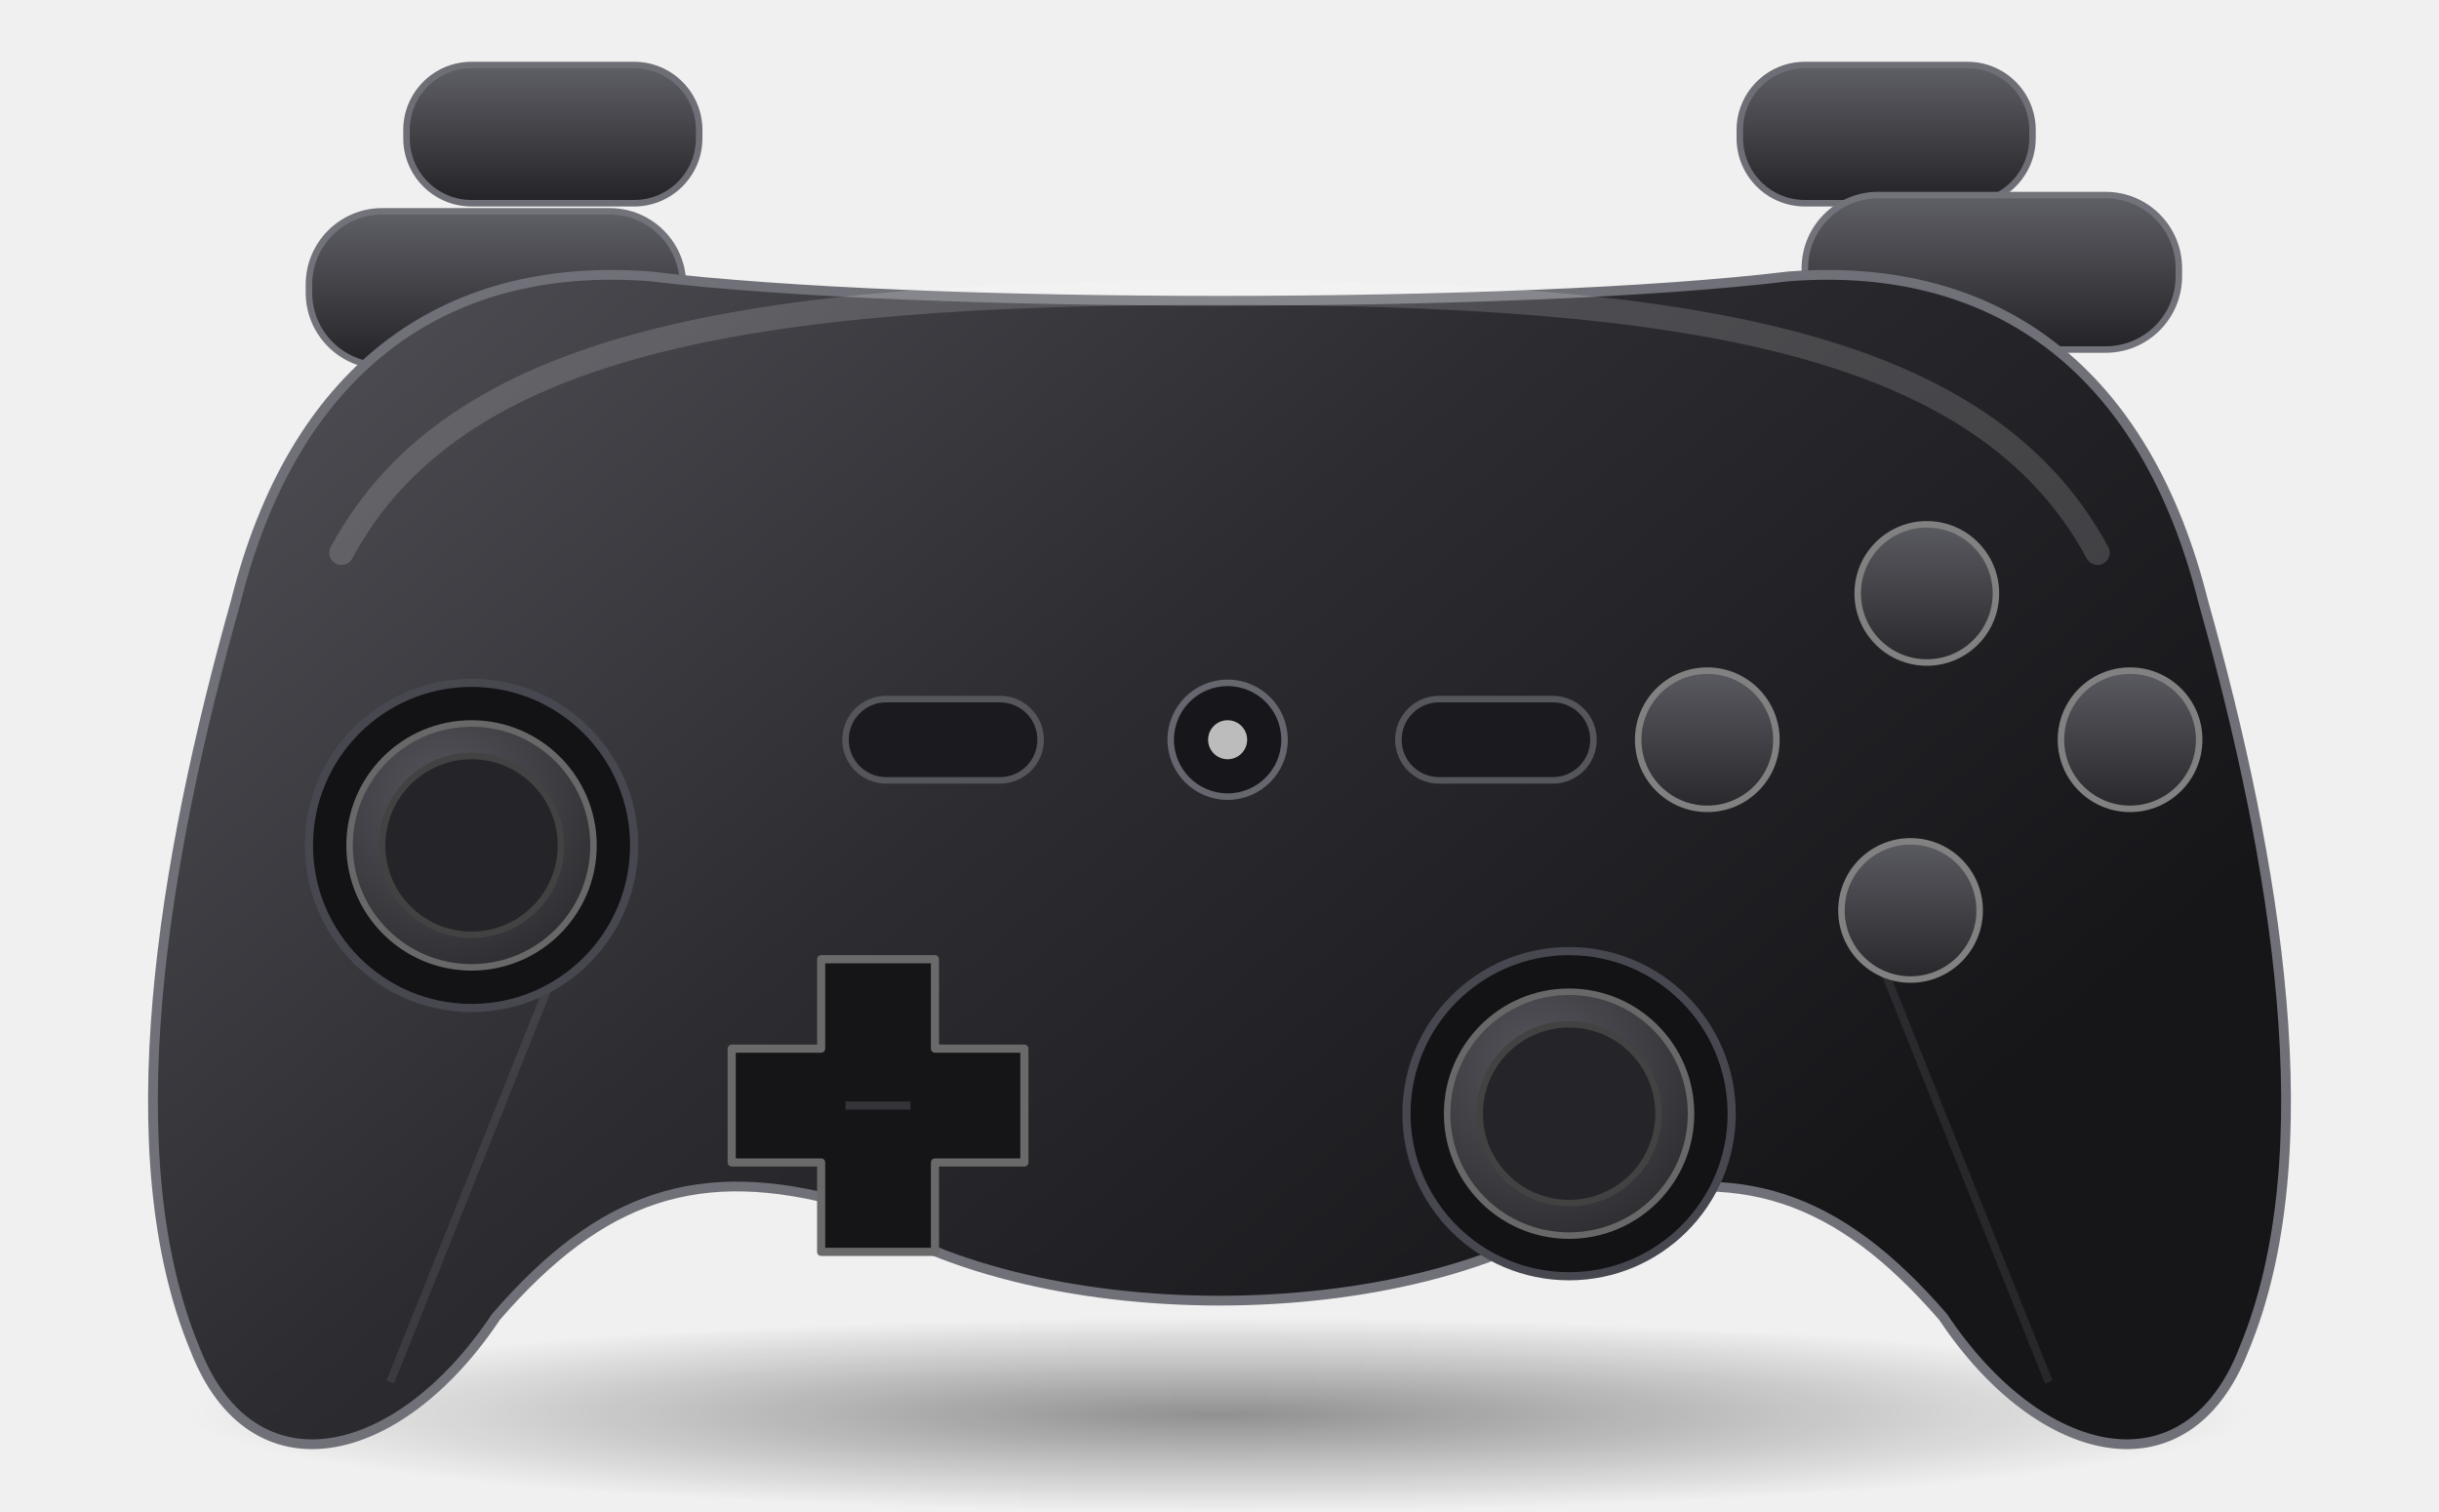
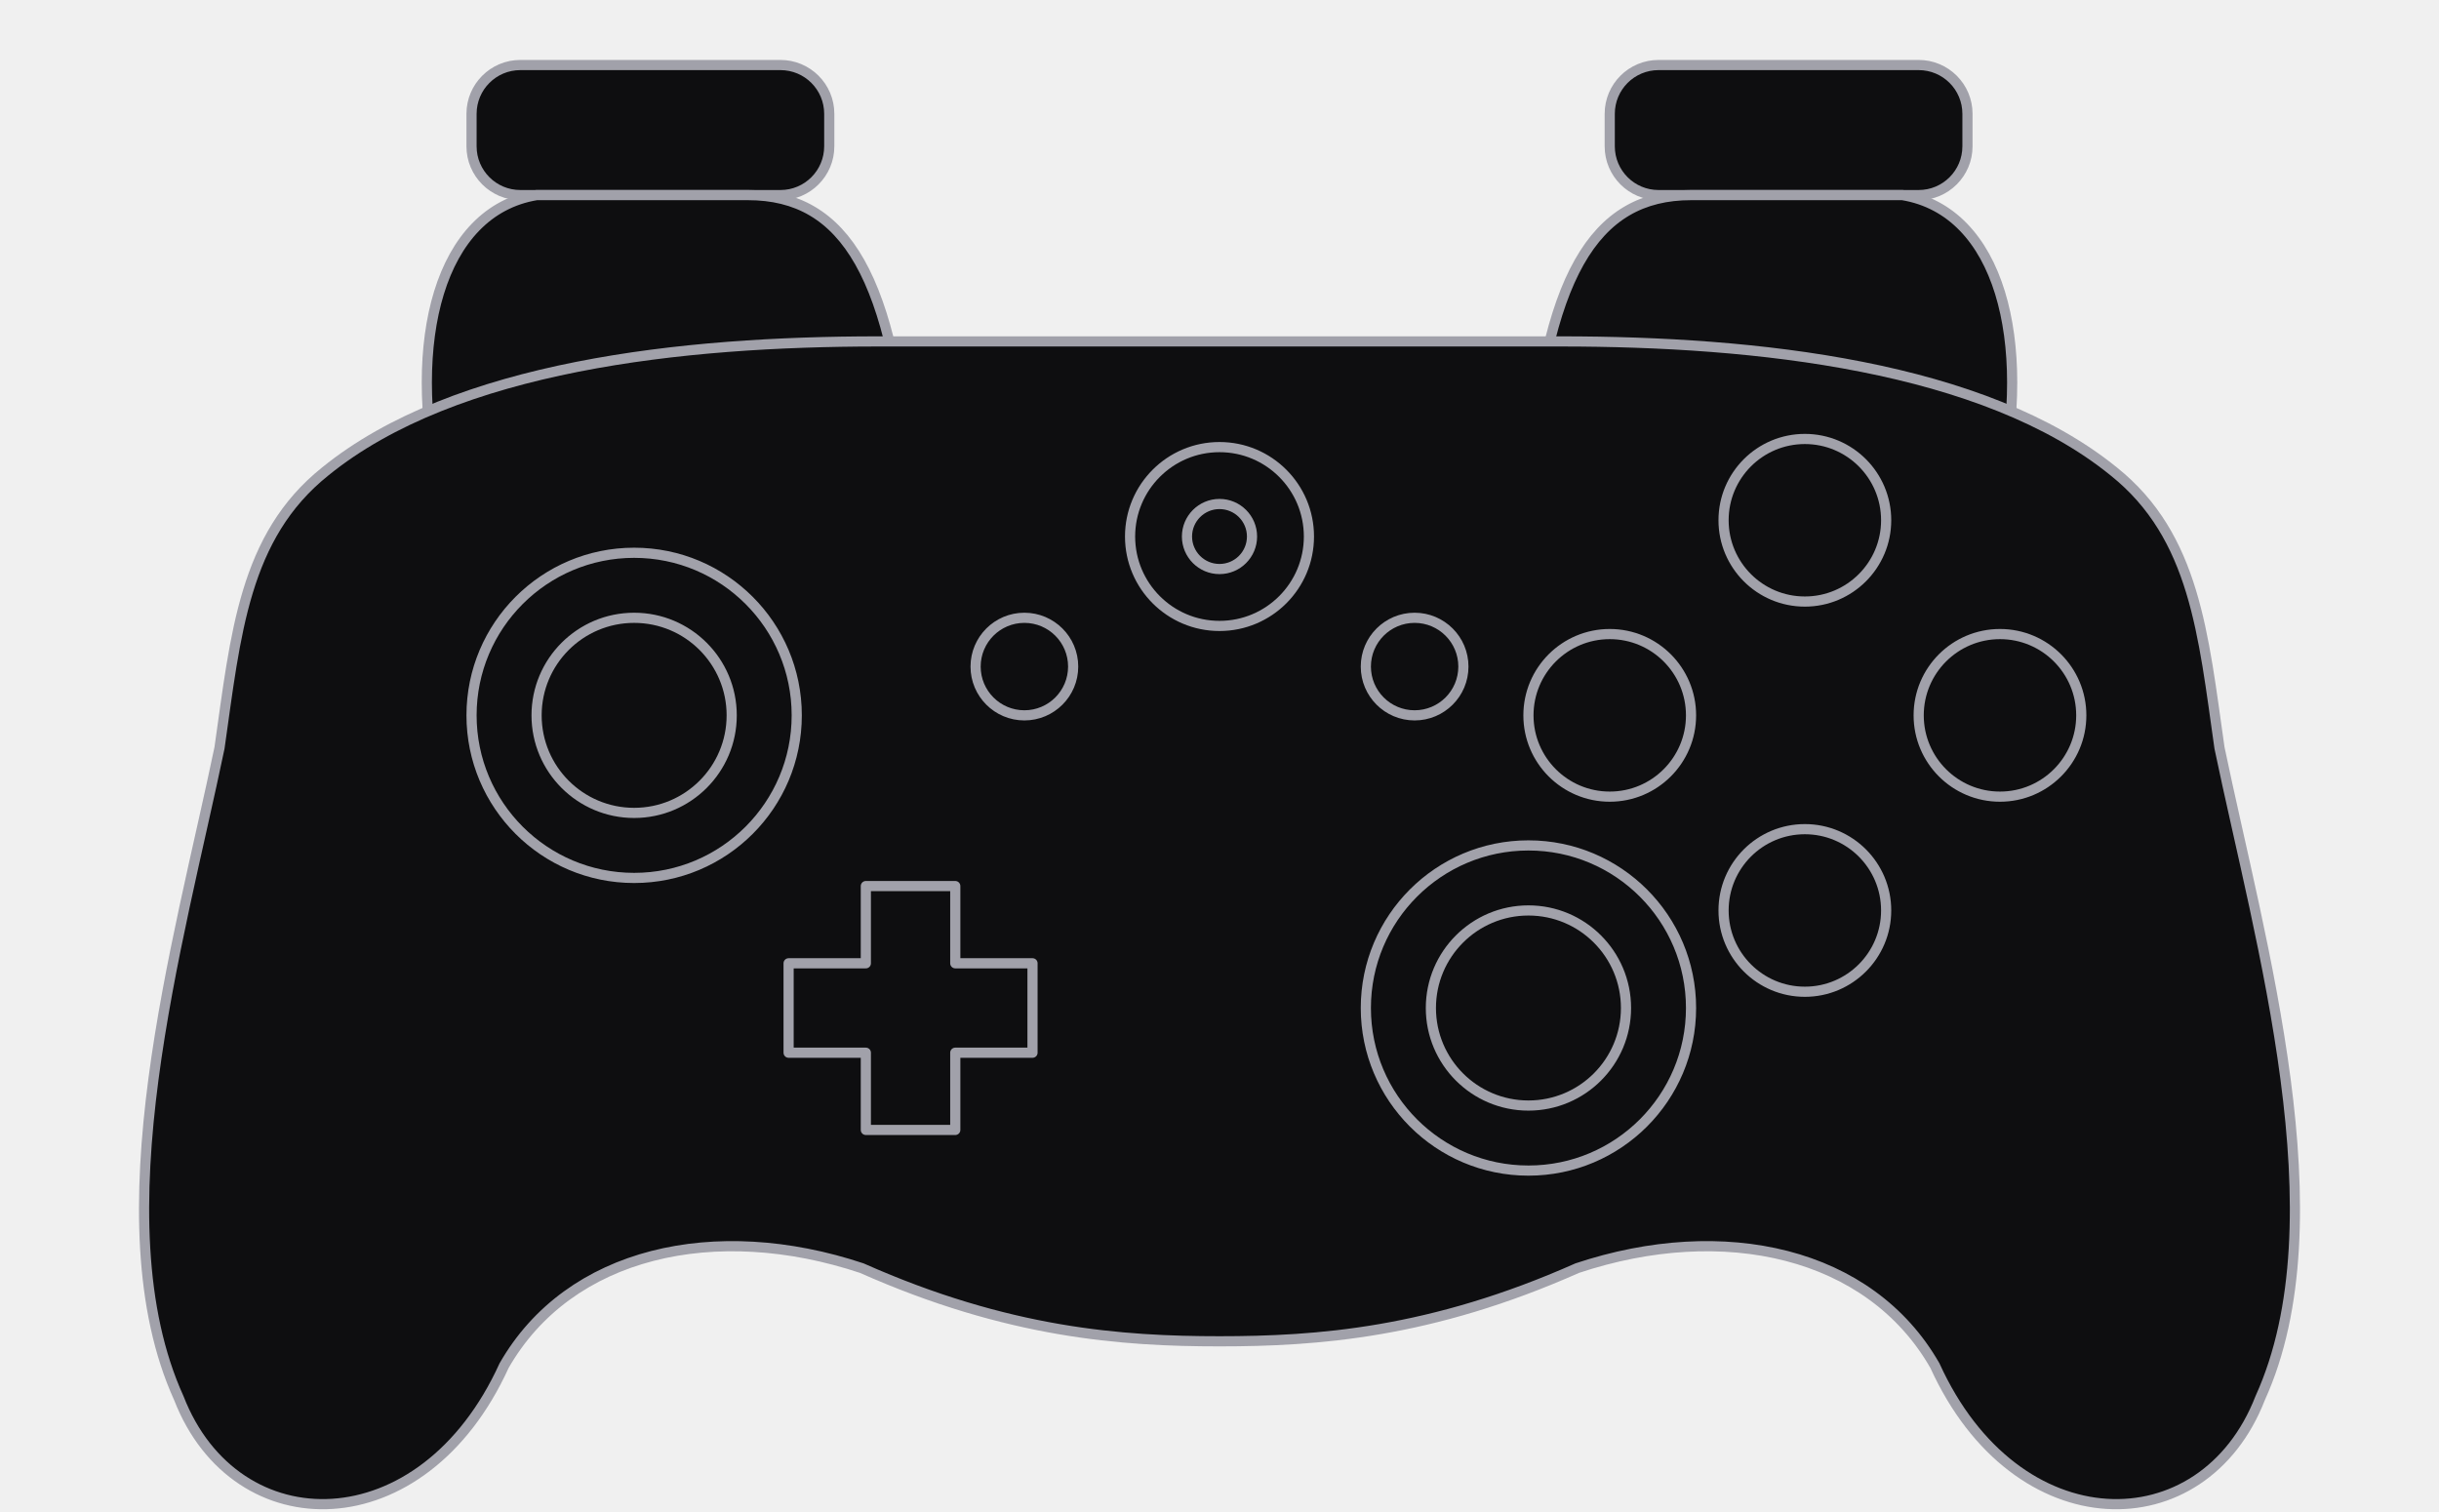
- <svg xmlns="http://www.w3.org/2000/svg" viewBox="0 0 300 186">
-   <defs>
-     <linearGradient id="shell" x1="60" y1="30" x2="190" y2="182" gradientUnits="userSpaceOnUse">
-       <stop offset="0" stop-color="#4a4a50" />
-       <stop offset=".45" stop-color="#2c2c31" />
-       <stop offset="1" stop-color="#161619" />
-     </linearGradient>
-     <linearGradient id="shoulder" x1="0" y1="0" x2="0" y2="1">
-       <stop offset="0" stop-color="#5f5f66" />
-       <stop offset="1" stop-color="#232327" />
-     </linearGradient>
-     <linearGradient id="face" x1="0" y1="0" x2="0" y2="1">
-       <stop offset="0" stop-color="#5a5a61" />
-       <stop offset="1" stop-color="#28282c" />
-     </linearGradient>
-     <radialGradient id="well" cx=".38" cy=".3" r=".95">
-       <stop offset="0" stop-color="#55555c" />
-       <stop offset="1" stop-color="#232326" />
-     </radialGradient>
-     <radialGradient id="shadow" cx=".5" cy=".5" r=".5">
-       <stop offset="0" stop-color="#000" stop-opacity=".4" />
-       <stop offset="1" stop-color="#000" stop-opacity="0" />
-     </radialGradient>
-   </defs>
-   <ellipse cx="150" cy="174" rx="128" ry="12" fill="url(#shadow)" />
-   <rect x="50" y="8" width="36" height="17" rx="8" fill="url(#shoulder)" stroke="#6e6e76" stroke-width=".8" />
-   <rect x="214" y="8" width="36" height="17" rx="8" fill="url(#shoulder)" stroke="#6e6e76" stroke-width=".8" />
-   <rect x="38" y="26" width="46" height="19" rx="9" fill="url(#shoulder)" stroke="#72727a" stroke-width=".8" />
-   <rect x="222" y="24" width="46" height="19" rx="9" fill="url(#shoulder)" stroke="#72727a" stroke-width=".8" />
-   <path d="M80 34 C54 32 36 46 29 74 C20 106 14 142 24 166 C31 184 49 180 61 162 C74 147 86 143 104 148 C126 164 174 164 196 148 C214 143 226 147 239 162 C251 180 269 184 276 166 C286 142 280 106 271 74 C264 46 246 32 220 34 C187 38 113 38 80 34 Z" fill="url(#shell)" stroke="#707078" stroke-width="1.2" />
-   <path d="M42 68 C56 42 92 36 150 36 C208 36 244 42 258 68" fill="none" stroke="#ffffff" stroke-opacity=".16" stroke-width="3" stroke-linecap="round" />
-   <path d="M72 110 L48 170" stroke="#ffffff" stroke-opacity=".08" stroke-width="1" />
-   <path d="M228 110 L252 170" stroke="#ffffff" stroke-opacity=".08" stroke-width="1" />
-   <circle cx="58" cy="104" r="20" fill="#131316" stroke="#474750" stroke-width="1" />
-   <circle cx="58" cy="104" r="15" fill="url(#well)" stroke="#686868" stroke-width=".8" />
-   <circle cx="58" cy="104" r="11" fill="#252529" stroke="#424242" stroke-width=".8" />
-   <circle cx="193" cy="137" r="20" fill="#131316" stroke="#474750" stroke-width="1" />
-   <circle cx="193" cy="137" r="15" fill="url(#well)" stroke="#686868" stroke-width=".8" />
-   <circle cx="193" cy="137" r="11" fill="#252529" stroke="#424242" stroke-width=".8" />
-   <path d="M101 118 h14 v11 h11 v14 h-11 v11 h-14 v-11 h-11 v-14 h11 z" fill="#151518" stroke="#6a6a6a" stroke-width="1" stroke-linejoin="round" />
-   <path d="M104 136 h8" stroke="#343438" stroke-width="1" />
-   <g stroke="#818181" stroke-width=".8" fill="url(#face)">
-     <circle cx="237" cy="73" r="8.5" />
-     <circle cx="262" cy="91" r="8.5" />
-     <circle cx="235" cy="112" r="8.5" />
-     <circle cx="210" cy="91" r="8.5" />
-   </g>
-   <rect x="104" y="86" width="24" height="10" rx="5" fill="#1b1b1f" stroke="#55555c" stroke-width=".8" />
-   <rect x="172" y="86" width="24" height="10" rx="5" fill="#1b1b1f" stroke="#55555c" stroke-width=".8" />
-   <circle cx="151" cy="91" r="7" fill="#17171b" stroke="#66666e" stroke-width=".8" />
-   <circle cx="151" cy="91" r="2.4" fill="#bcbcbc" />
+ <svg xmlns="http://www.w3.org/2000/svg" viewBox="0 0 300 186" fill="none">
+   <rect x="58" y="8" width="44" height="16" rx="6" fill="#0e0e10" stroke="#a1a1aa" stroke-width="1.25" />
+   <path d="M54 60 C50 42 54 26 66 24 L92 24 C104 24 110 34 112 60 Z" fill="#0e0e10" stroke="#a1a1aa" stroke-width="1.25" stroke-linejoin="round" />
+   <rect x="198" y="8" width="44" height="16" rx="6" fill="#0e0e10" stroke="#a1a1aa" stroke-width="1.25" />
+   <path d="M246 60 C250 42 246 26 234 24 L208 24 C196 24 190 34 188 60 Z" fill="#0e0e10" stroke="#a1a1aa" stroke-width="1.25" stroke-linejoin="round" />
+   <path d="M150 42 L108 42 C84 42 56 45 40 58 C30 66 29 78 27 92 C22 116 12 150 22 172 C29 190 52 190 62 168 C70 154 88 150 106 156 C124 164 138 165 150 165 C162 165 176 164 194 156 C212 150 230 154 238 168 C248 190 271 190 278 172 C288 150 278 116 273 92 C271 78 270 66 260 58 C244 45 216 42 192 42 L150 42 Z" fill="#0e0e10" stroke="#a1a1aa" stroke-width="1.25" stroke-linejoin="round" />
+   <circle cx="78" cy="88" r="20" fill="none" stroke="#a1a1aa" stroke-width="1.25" />
+   <circle cx="78" cy="88" r="12" fill="none" stroke="#a1a1aa" stroke-width="1.25" />
+   <circle cx="188" cy="124" r="20" fill="none" stroke="#a1a1aa" stroke-width="1.25" />
+   <circle cx="188" cy="124" r="12" fill="none" stroke="#a1a1aa" stroke-width="1.25" />
+   <path d="M106.5 109 L117.5 109 L117.5 118.5 L127 118.5 L127 129.5 L117.5 129.5 L117.5 139 L106.5 139 L106.5 129.5 L97 129.5 L97 118.5 L106.5 118.5 Z" fill="none" stroke="#a1a1aa" stroke-width="1.25" stroke-linejoin="round" />
+   <circle cx="222" cy="64" r="10" fill="none" stroke="#a1a1aa" stroke-width="1.25" />
+   <circle cx="222" cy="112" r="10" fill="none" stroke="#a1a1aa" stroke-width="1.25" />
+   <circle cx="198" cy="88" r="10" fill="none" stroke="#a1a1aa" stroke-width="1.25" />
+   <circle cx="246" cy="88" r="10" fill="none" stroke="#a1a1aa" stroke-width="1.25" />
+   <circle cx="126" cy="82" r="6" fill="none" stroke="#a1a1aa" stroke-width="1.25" />
+   <circle cx="174" cy="82" r="6" fill="none" stroke="#a1a1aa" stroke-width="1.25" />
+   <circle cx="150" cy="66" r="11" fill="none" stroke="#a1a1aa" stroke-width="1.25" />
+   <circle cx="150" cy="66" r="4" fill="none" stroke="#a1a1aa" stroke-width="1.25" />
</svg>
